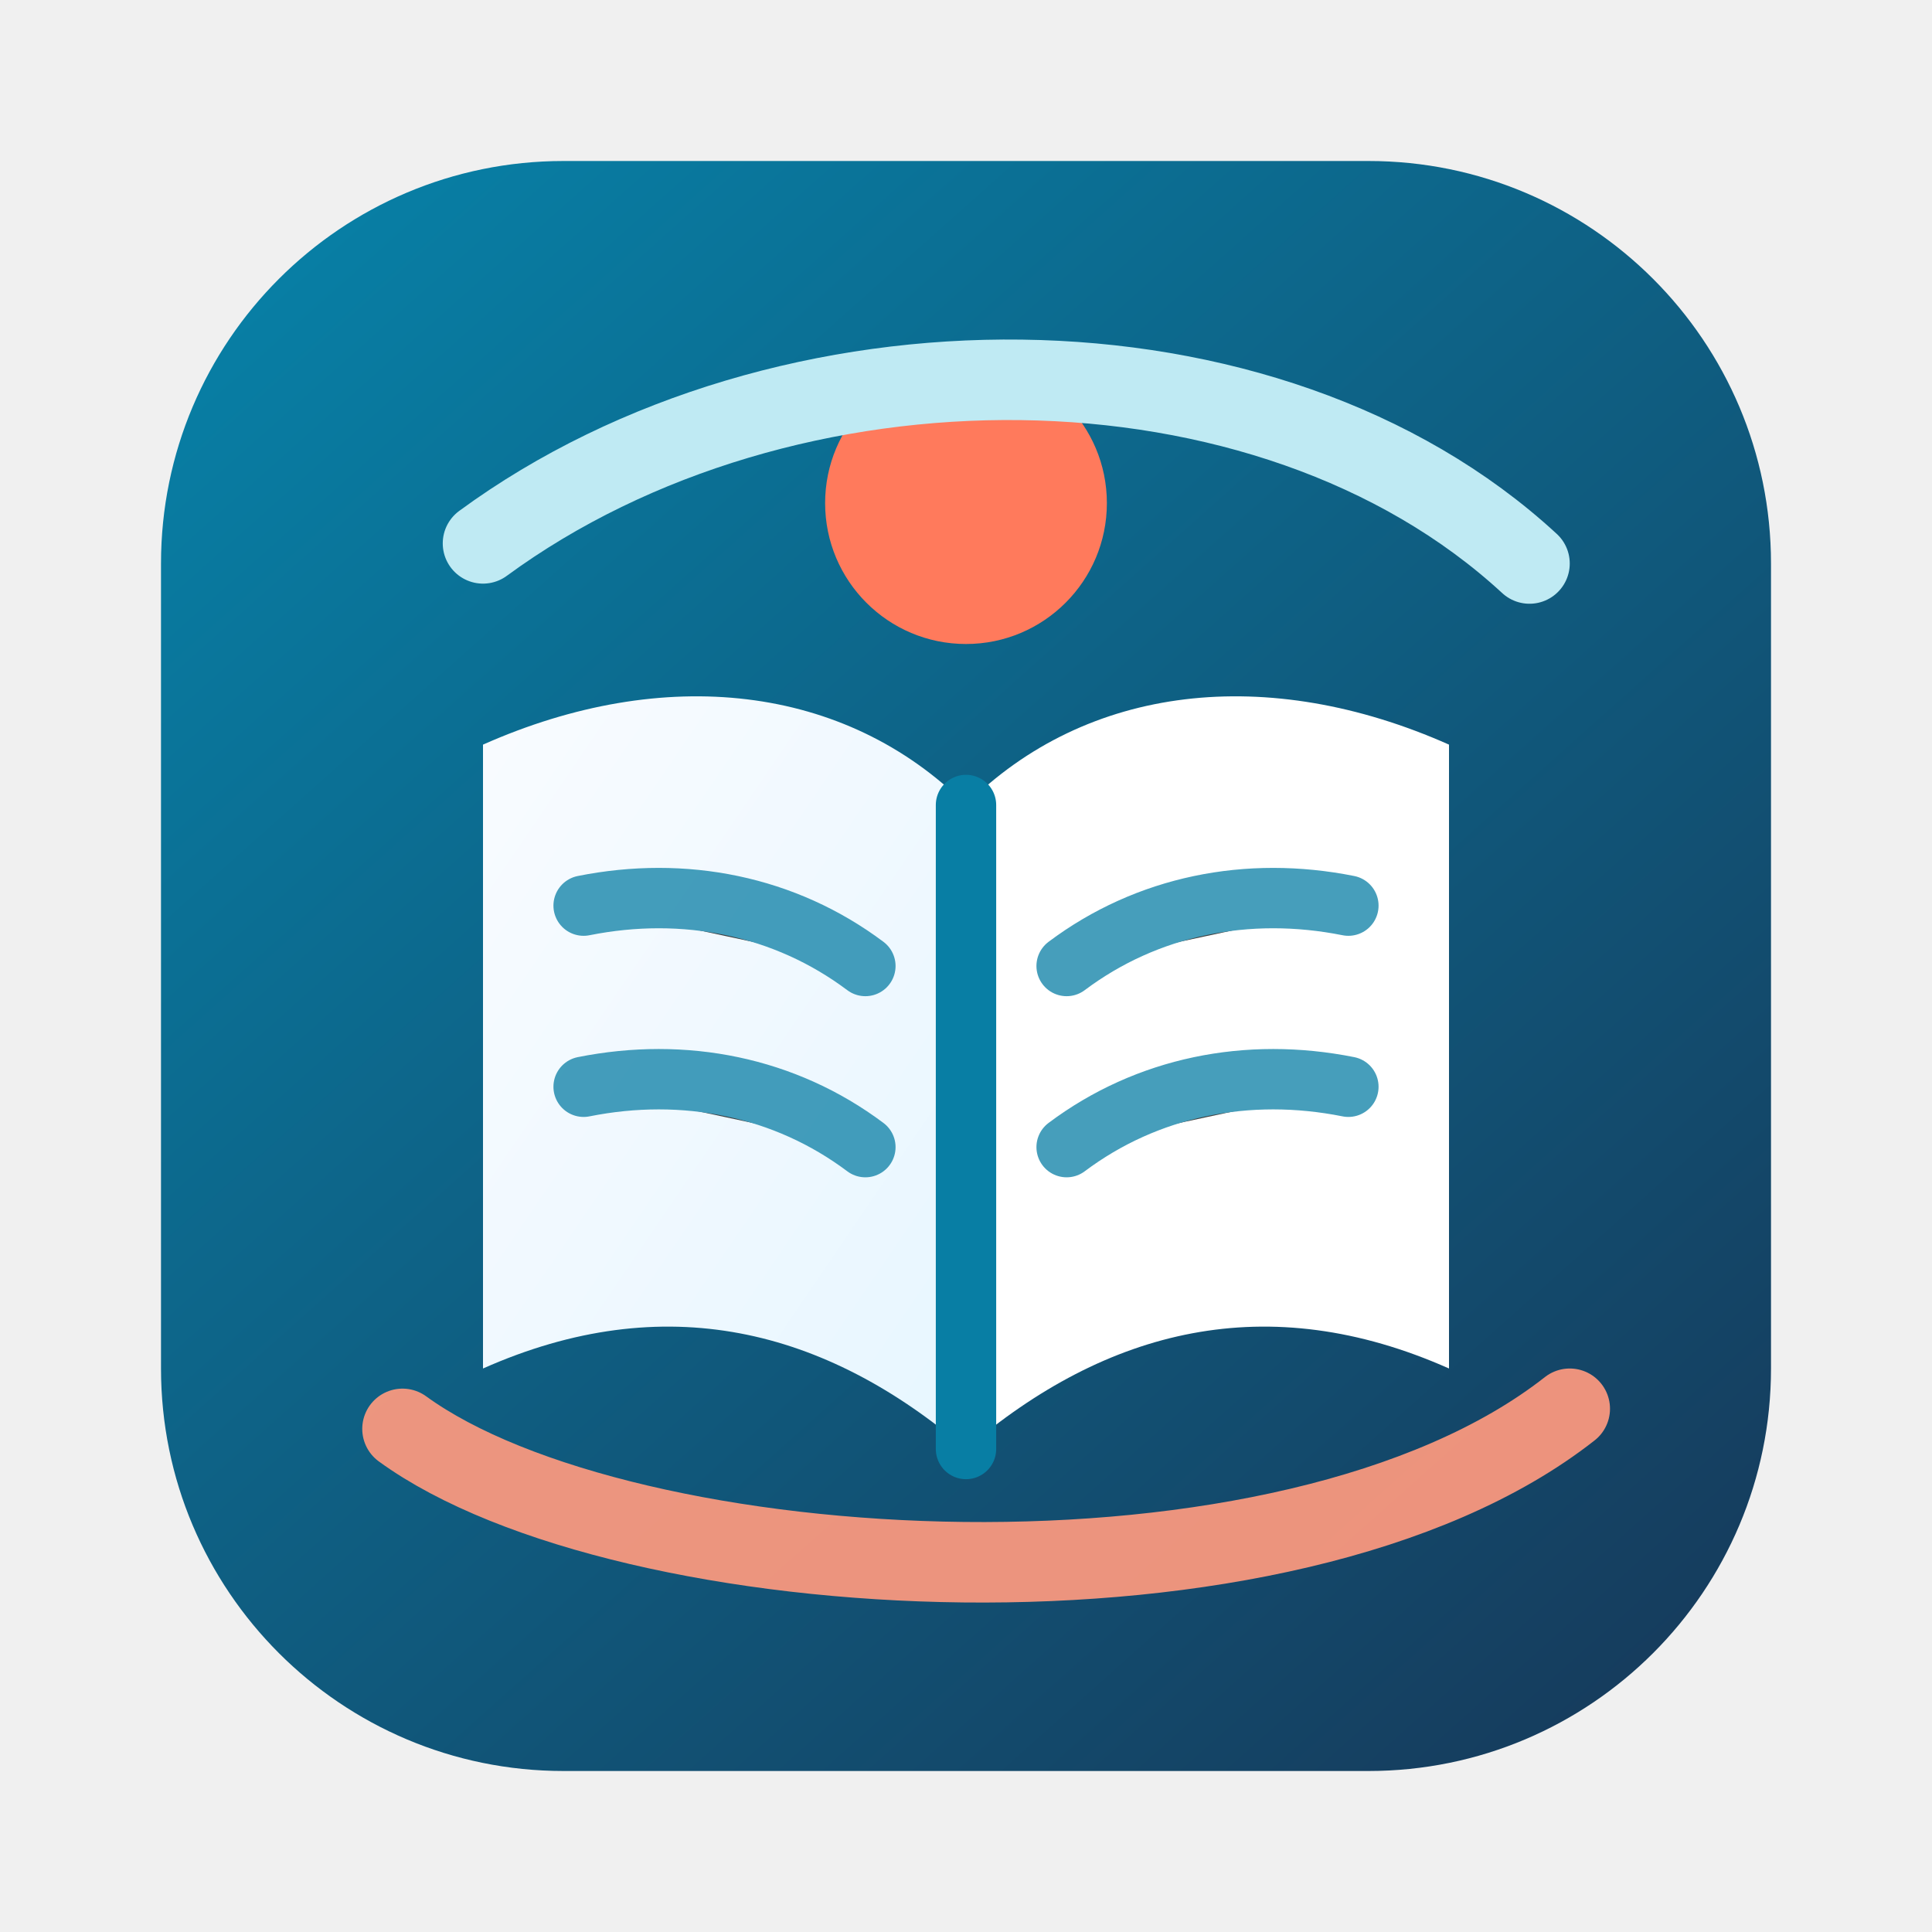
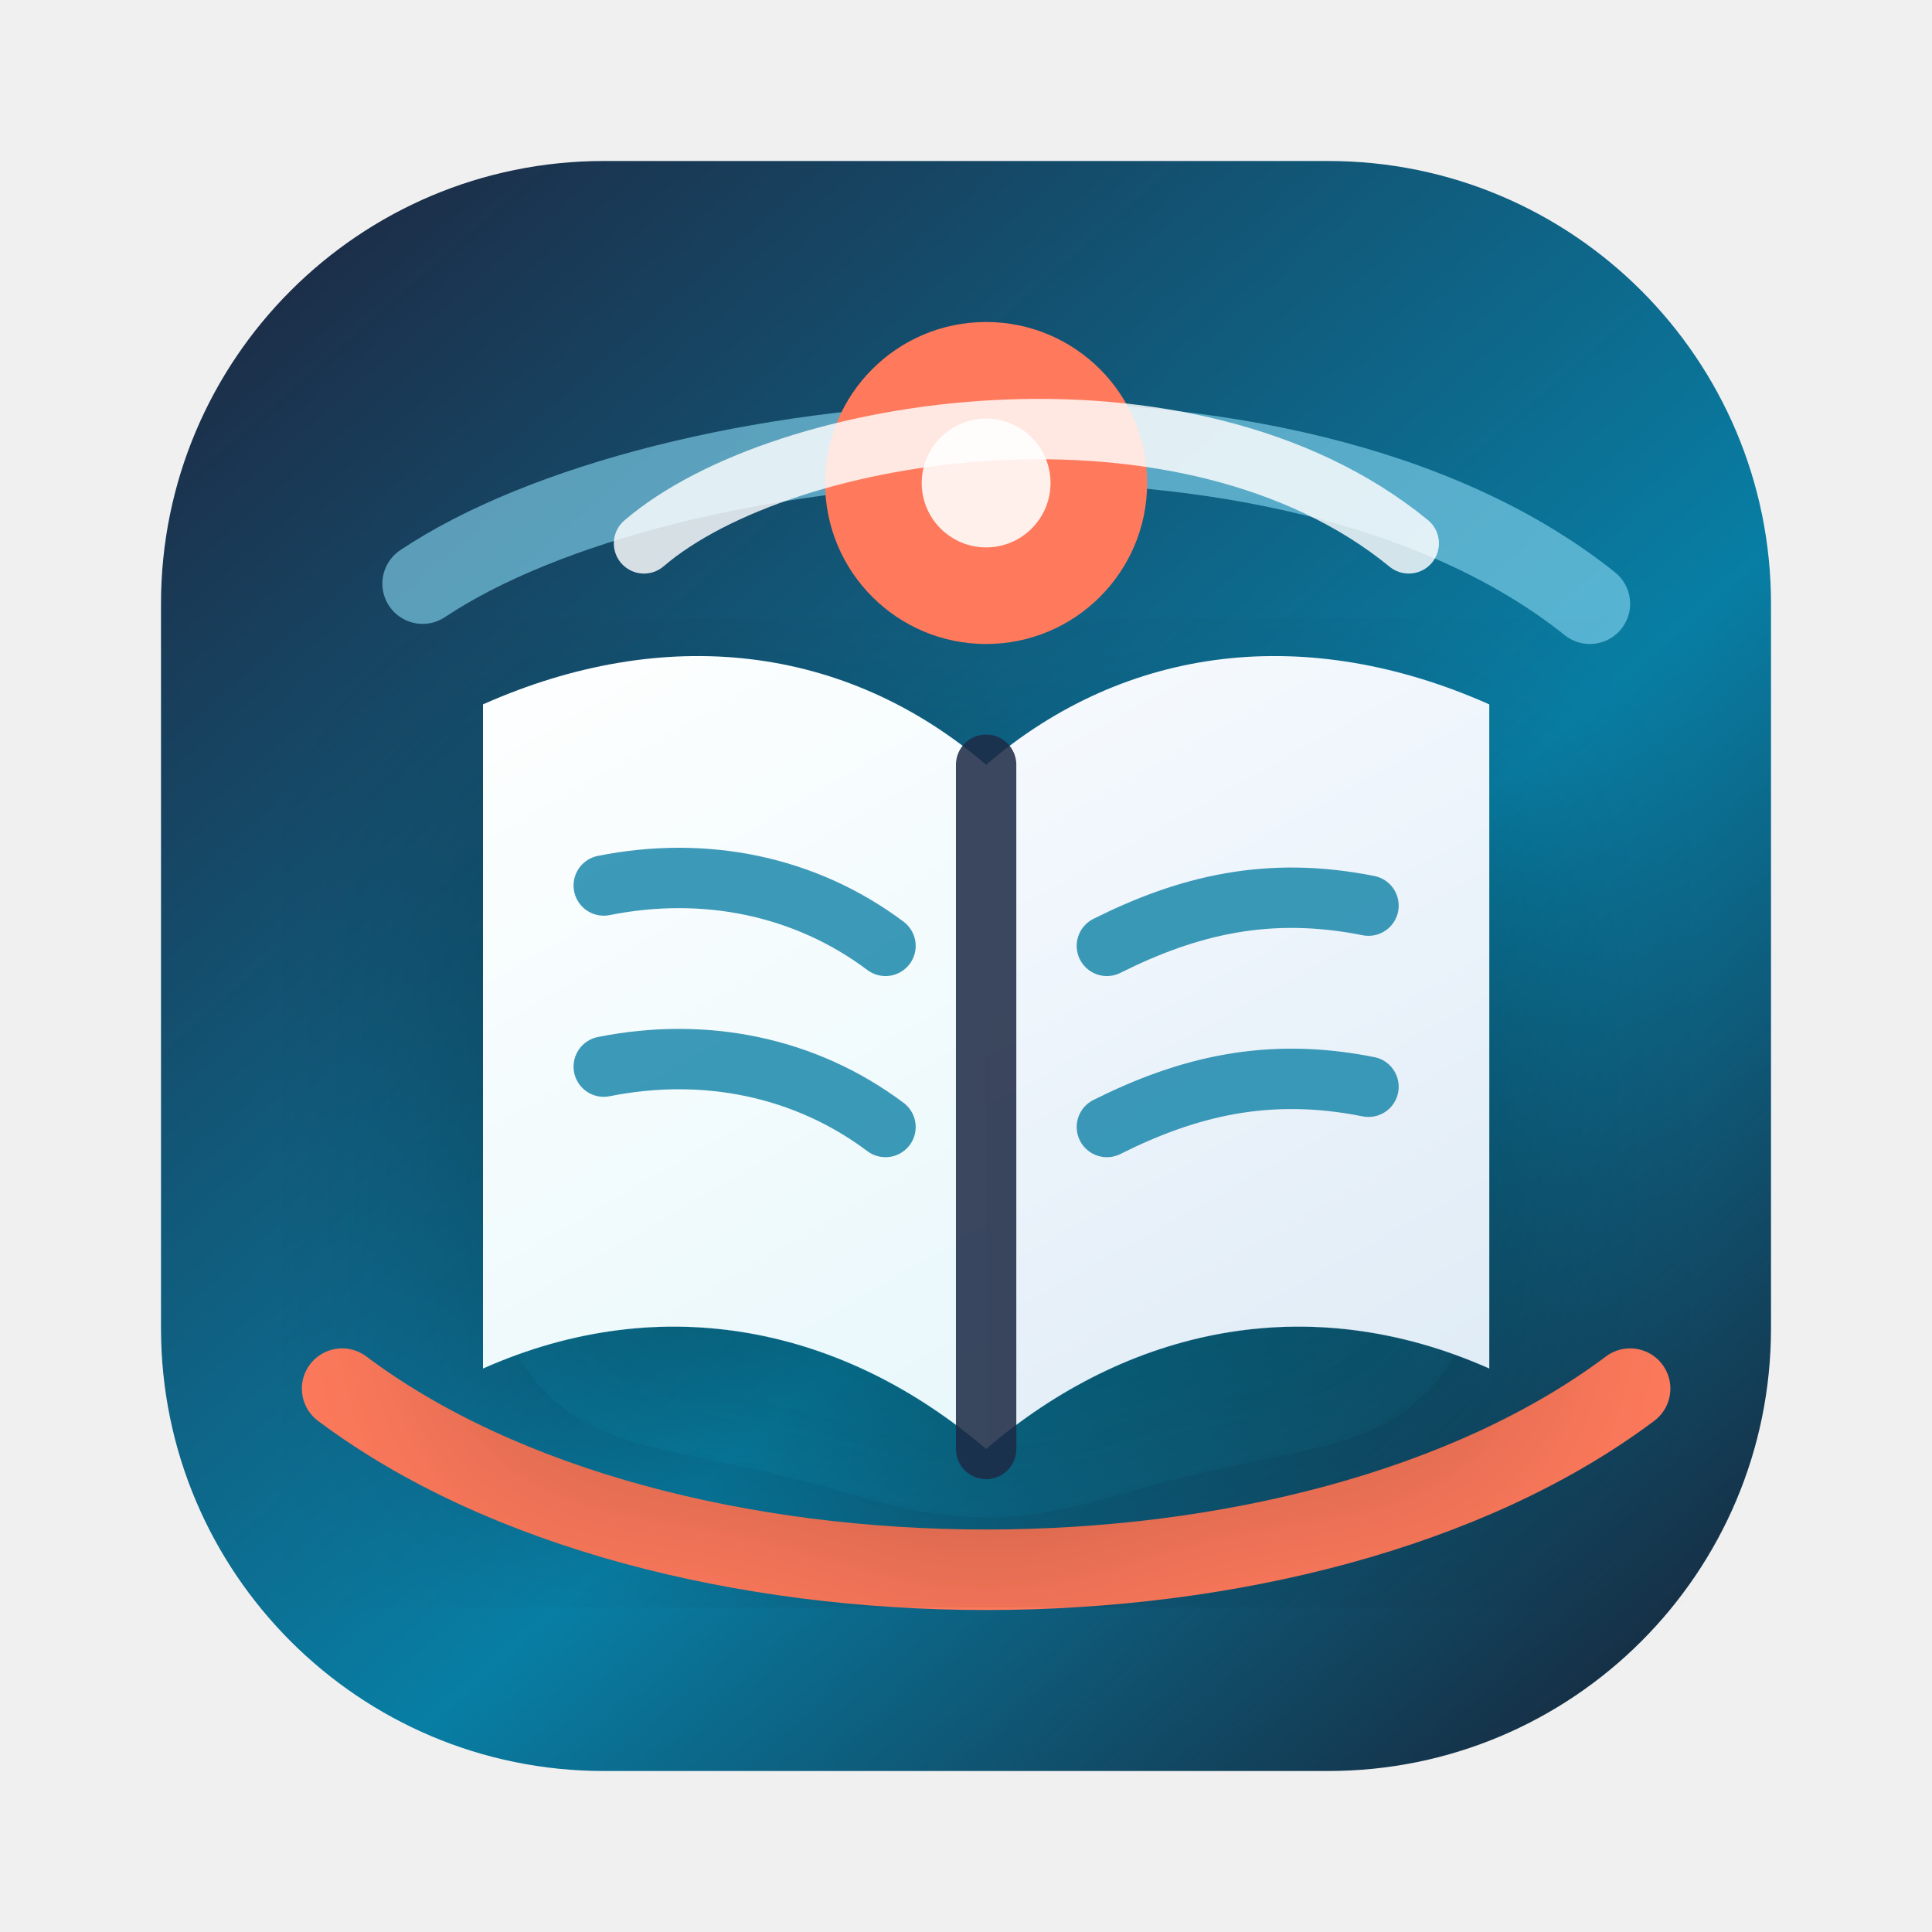
<svg xmlns="http://www.w3.org/2000/svg" viewBox="0 0 96 96" role="img" aria-labelledby="title desc">
  <defs>
-     <linearGradient id="base" x1="16" y1="12" x2="82" y2="86" gradientUnits="userSpaceOnUse">
-       <stop offset="0" stop-color="#087EA4" />
-       <stop offset="1" stop-color="#163B5C" />
+     <linearGradient id="mark-bg" x1="14" y1="10" x2="84" y2="90" gradientUnits="userSpaceOnUse">
+       <stop offset="0" stop-color="#1D2A44" />
+       <stop offset=".58" stop-color="#087EA4" />
+       <stop offset="1" stop-color="#182033" />
    </linearGradient>
-     <linearGradient id="page" x1="25" y1="36" x2="72" y2="68" gradientUnits="userSpaceOnUse">
+     <linearGradient id="paper-left" x1="24" y1="31" x2="49" y2="74" gradientUnits="userSpaceOnUse">
+       <stop offset="0" stop-color="#FFFFFF" />
+       <stop offset="1" stop-color="#E7F7FB" />
+     </linearGradient>
+     <linearGradient id="paper-right" x1="49" y1="31" x2="73" y2="74" gradientUnits="userSpaceOnUse">
      <stop offset="0" stop-color="#F8FBFF" />
-       <stop offset="1" stop-color="#DFF4FF" />
+       <stop offset="1" stop-color="#DDEAF5" />
    </linearGradient>
+     <filter id="soft-shadow" x="-20%" y="-20%" width="140%" height="140%">
+       <feDropShadow dx="0" dy="6" stdDeviation="6" flood-color="#081526" flood-opacity=".28" />
+     </filter>
  </defs>
-   <rect x="8" y="8" width="80" height="80" rx="20" fill="url(#base)" />
-   <path d="M24 37c9-4 18-3 24 3v32c-7-6-15-8-24-4V37z" fill="url(#page)" />
-   <path d="M48 40c6-6 15-7 24-3v31c-9-4-17-2-24 4V40z" fill="#FFFFFF" />
-   <path d="M48 40v32" stroke="#087EA4" stroke-width="3" stroke-linecap="round" />
-   <path d="M29 45c5-1 10 0 14 3M29 54c5-1 10 0 14 3M53 48c4-3 9-4 14-3M53 57c4-3 9-4 14-3" stroke="#087EA4" stroke-width="3" stroke-linecap="round" opacity=".75" />
-   <circle cx="48" cy="25" r="7" fill="#FF7A5C" />
-   <path d="M24 27c15-11 39-11 52 1" fill="none" stroke="#BFEAF3" stroke-width="4" stroke-linecap="round" />
-   <path d="M20 71c11 8 44 10 58-1" fill="none" stroke="#FF9A7F" stroke-width="4" stroke-linecap="round" opacity=".92" />
+   <rect x="8" y="8" width="80" height="80" rx="22" fill="url(#mark-bg)" />
+   <path d="M21 29c12-8 43-11 58 1" fill="none" stroke="#86D7F0" stroke-width="4" stroke-linecap="round" opacity=".62" />
+   <path d="M17 69c16 12 48 12 64 0" fill="none" stroke="#FF7A5C" stroke-width="4" stroke-linecap="round" />
+   <g filter="url(#soft-shadow)">
+     <path d="M24 35c9-4 18-3 25 3v34c-7-6-16-8-25-4V35z" fill="url(#paper-left)" />
+     <path d="M49 38c7-6 16-7 25-3v33c-9-4-18-2-25 4V38z" fill="url(#paper-right)" />
+     <path d="M49 38v34" fill="none" stroke="#1D2A44" stroke-width="3" stroke-linecap="round" opacity=".86" />
+   </g>
+   <path d="M30 44c5-1 10 0 14 3M30 53c5-1 10 0 14 3M55 47c4-2 8-3 13-2M55 56c4-2 8-3 13-2" fill="none" stroke="#087EA4" stroke-width="3" stroke-linecap="round" opacity=".78" />
+   <circle cx="49" cy="24" r="8" fill="#FF7A5C" />
+   <circle cx="49" cy="24" r="3.2" fill="#FFF0EC" />
+   <path d="M32 27c7-6 27-9 38 0" fill="none" stroke="#FFFFFF" stroke-width="3" stroke-linecap="round" opacity=".82" />
</svg>
